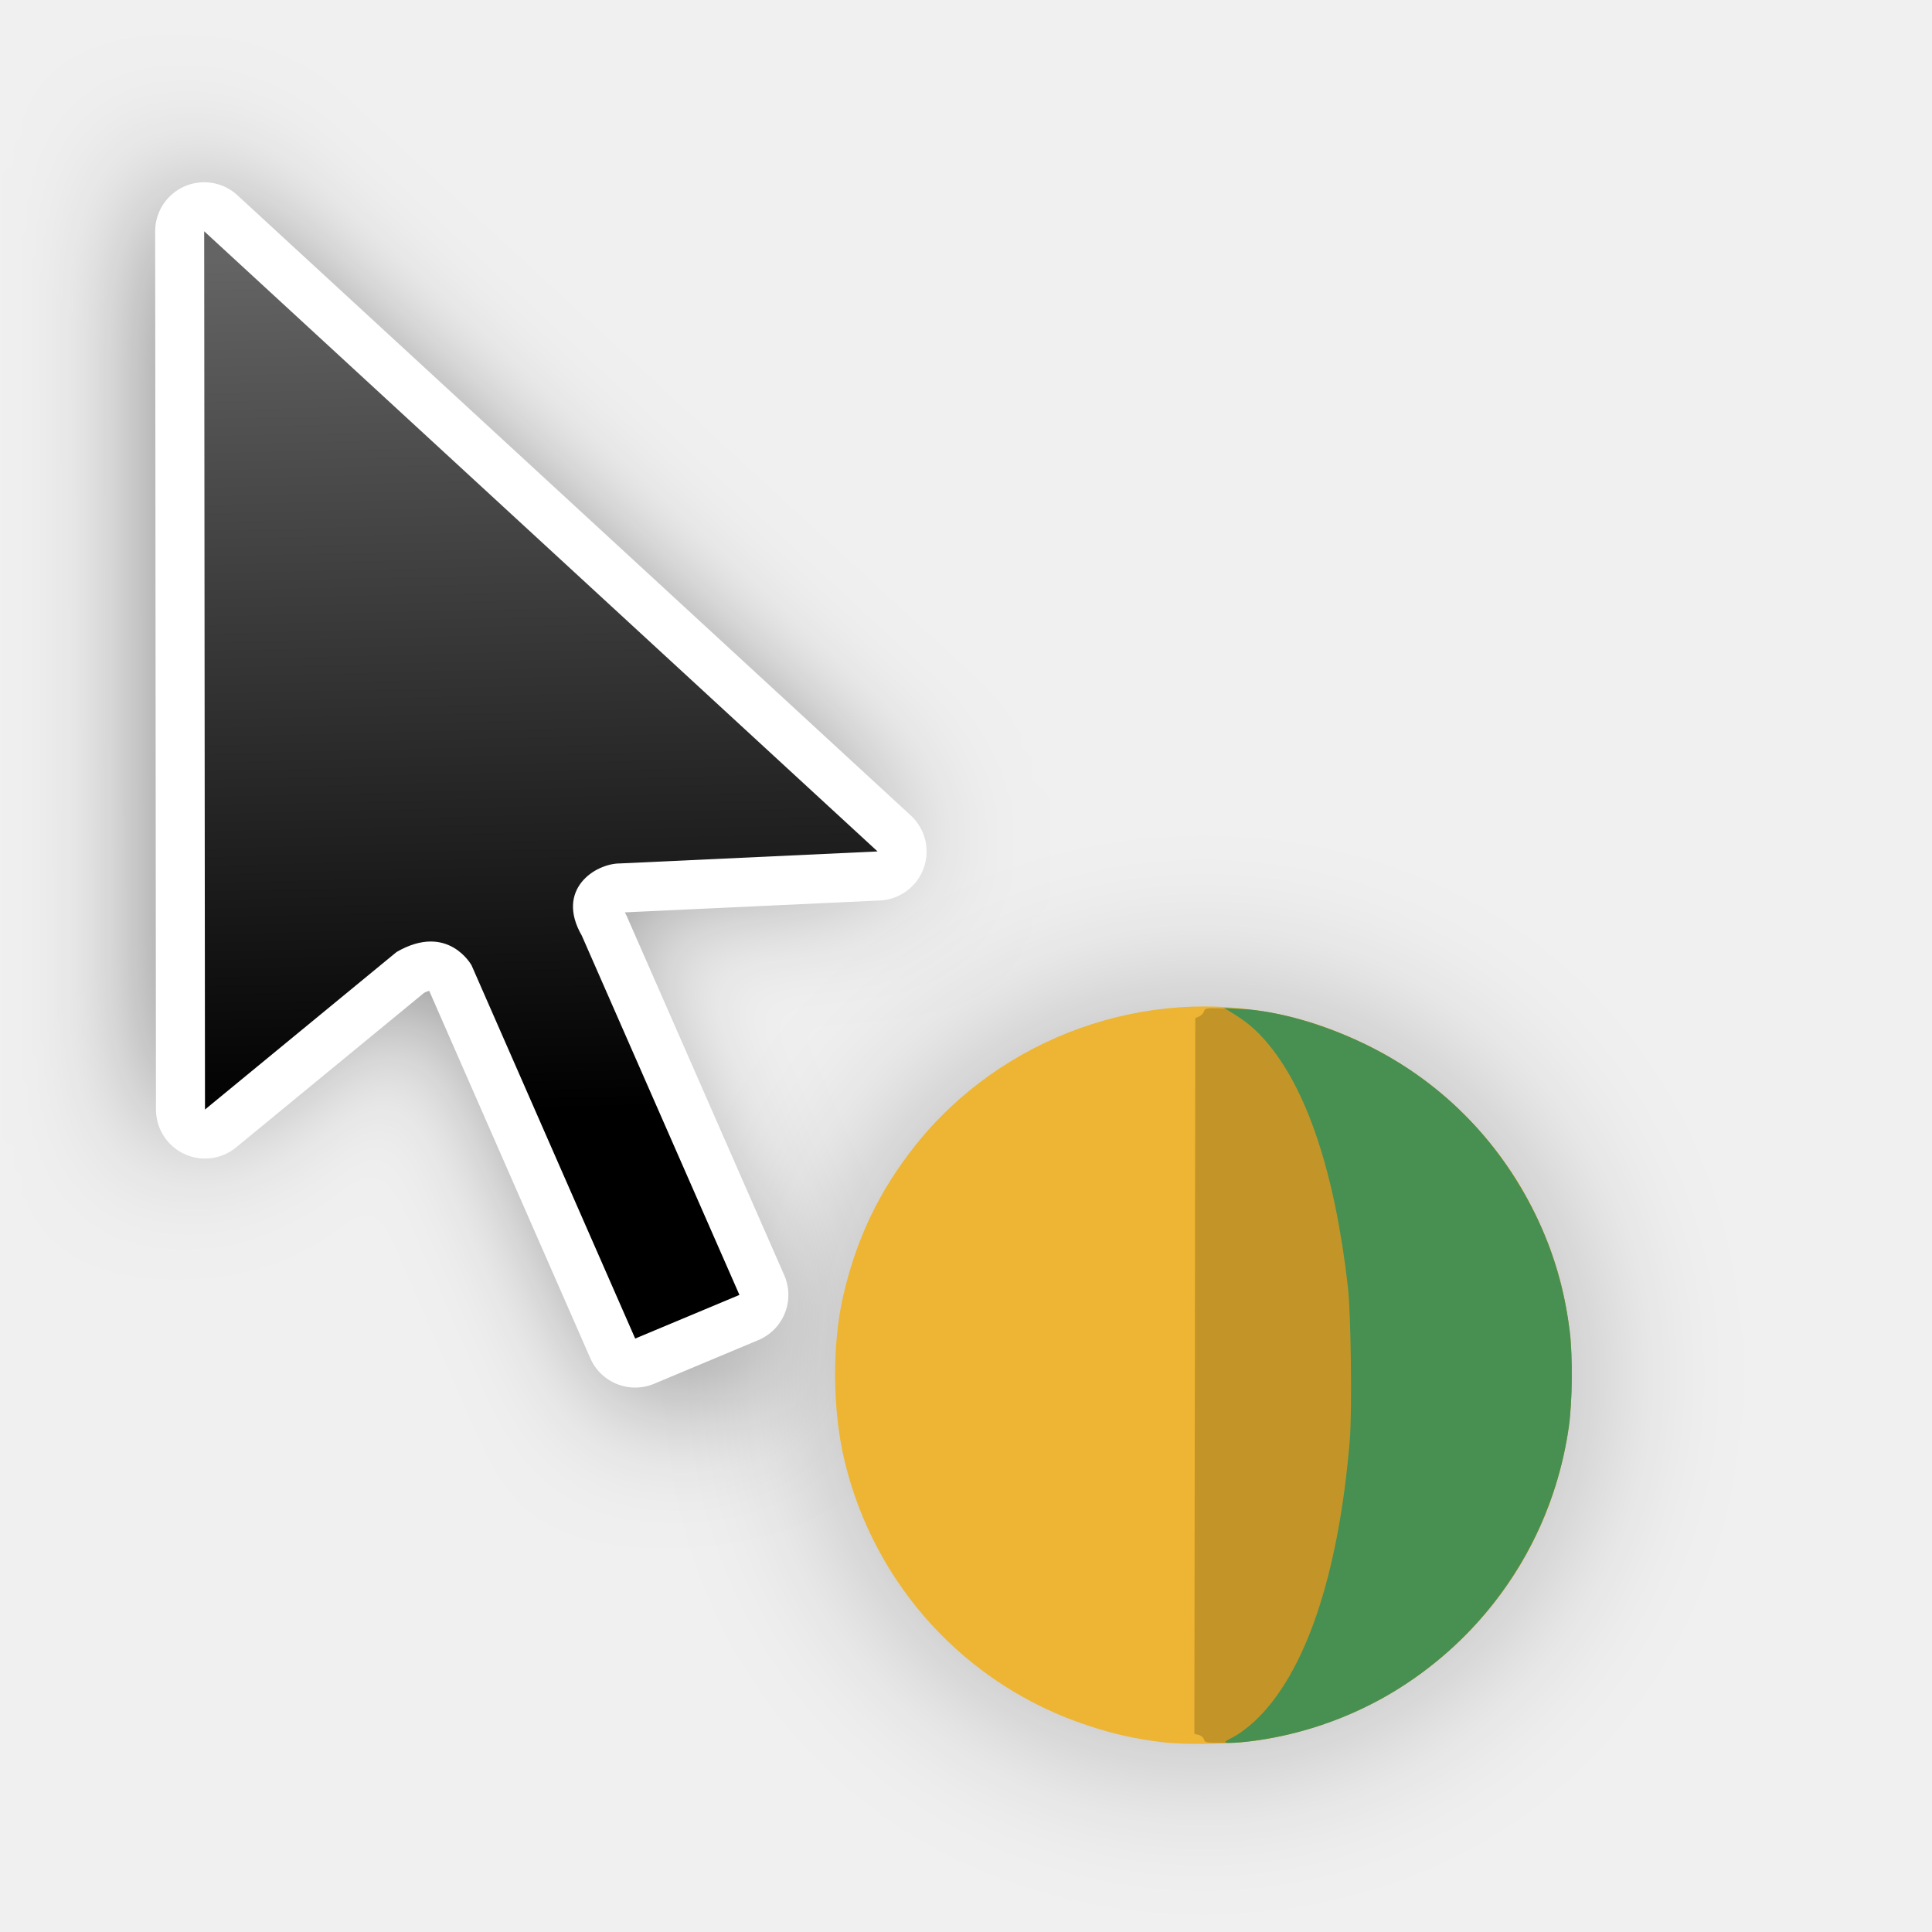
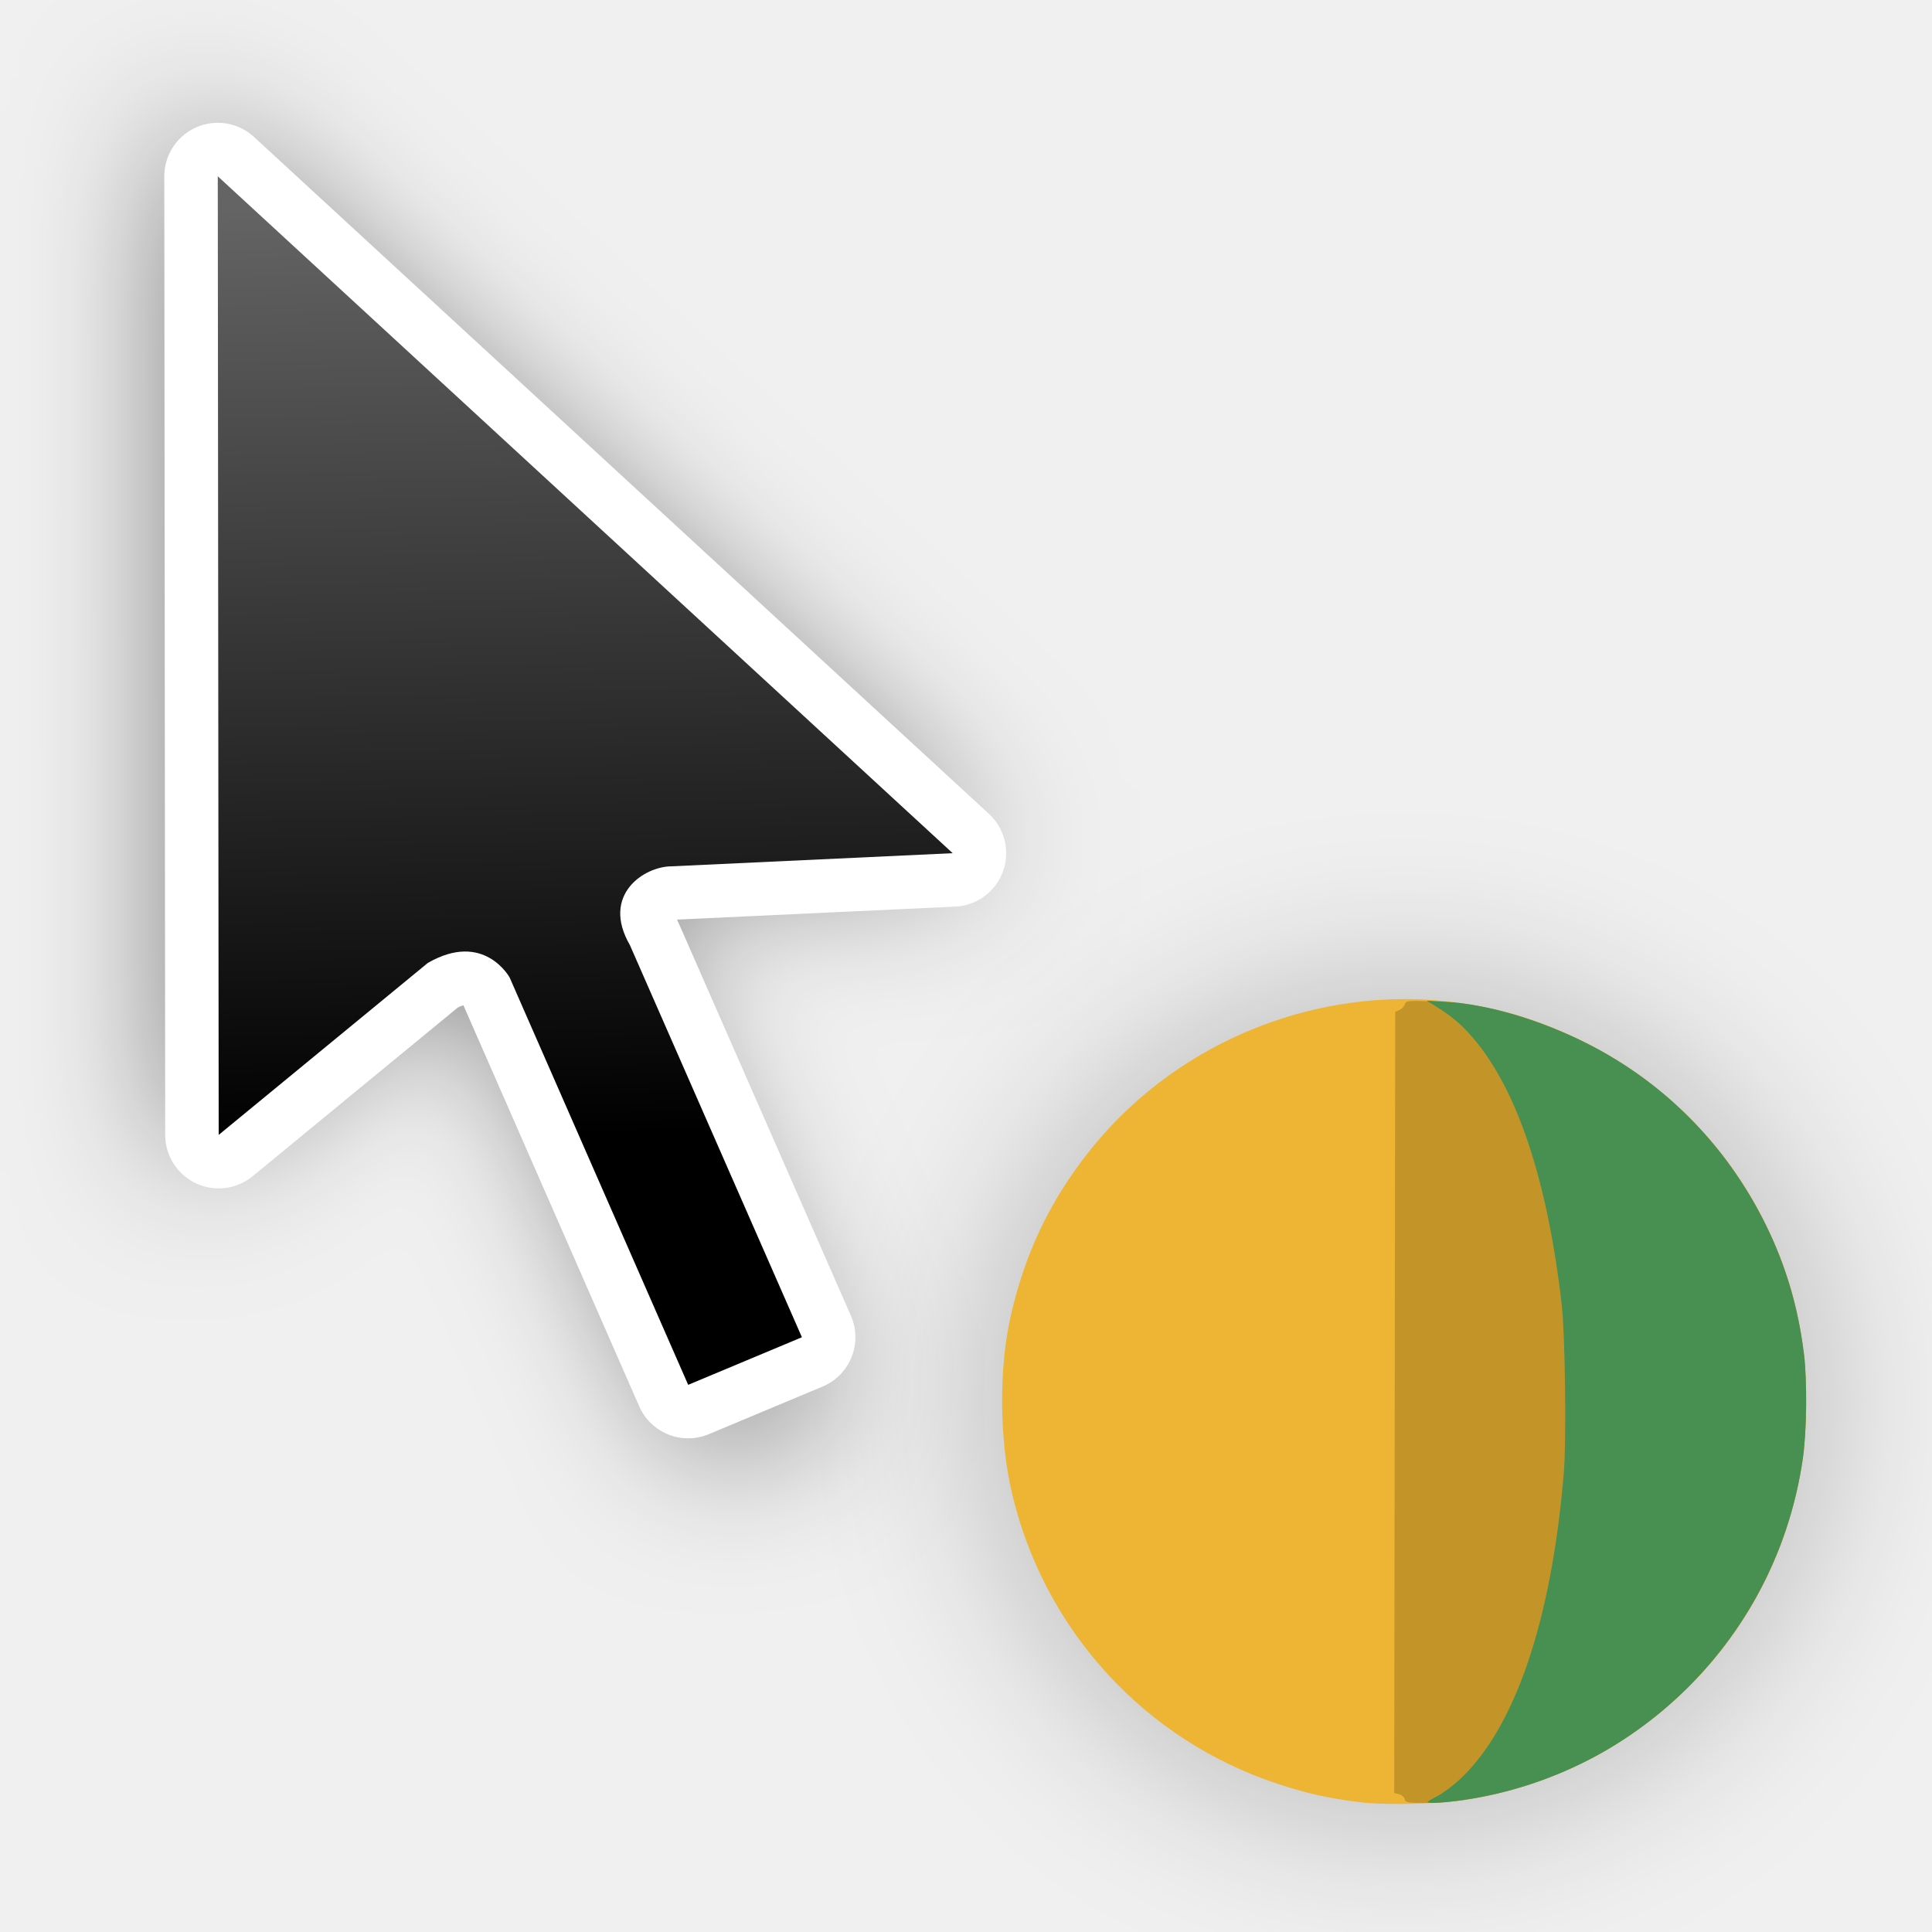
- <svg xmlns="http://www.w3.org/2000/svg" xmlns:xlink="http://www.w3.org/1999/xlink" width="32px" height="32px" viewBox="0 0 24 24" version="1.1" id="svg2">
-   <defs id="defs11">
-     <linearGradient xlink:href="#linearGradient8199" id="linearGradient9085" gradientUnits="userSpaceOnUse" gradientTransform="matrix(0.75,0,0,0.75,-46.93165,-556.8849)" x1="42.288" y1="760.581" x2="41.944" y2="746.356" />
+ <svg xmlns="http://www.w3.org/2000/svg" xmlns:xlink="http://www.w3.org/1999/xlink" width="100mm" height="100mm" viewBox="0 0 100 100" version="1.1" id="svg8">
+   <defs id="defs2">
+     <clipPath id="clip1">
+       <path id="path4225" d="m 17,10 14,0 0,20 -14,0 m 0,-20" />
+     </clipPath>
+     <clipPath id="clip2">
+       <path id="path4228" d="m 41.895,19.992 c 0,10.582 -8.02,19.16 -17.895,19.16 -9.875,0 -17.891,-8.574 -17.891,-19.16 0,-10.586 8.02,-19.16 17.891,-19.16 9.879,0 17.895,8.574 17.895,19.16 m 0,0" />
+     </clipPath>
+     <clipPath id="clip1-3">
+       <path d="m 17,10 14,0 0,20 -14,0 m 0,-20" id="path4225-2" />
+     </clipPath>
+     <clipPath id="clip2-0">
+       <path d="m 41.895,19.992 c 0,10.582 -8.02,19.16 -17.895,19.16 -9.875,0 -17.891,-8.574 -17.891,-19.16 0,-10.586 8.02,-19.16 17.891,-19.16 9.879,0 17.895,8.574 17.895,19.16 m 0,0" id="path4228-6" />
+     </clipPath>
+     <linearGradient xlink:href="#linearGradient8199" id="linearGradient5665" gradientUnits="userSpaceOnUse" gradientTransform="matrix(3.410758,0,0,3.410758,-116.022,-2338.274)" x1="42.288" y1="760.581" x2="41.944" y2="746.356" />
    <linearGradient id="linearGradient8199">
      <stop style="stop-color:#000001;stop-opacity:1" offset="0" id="stop8195" />
      <stop style="stop-color:#646464;stop-opacity:1" offset="1" id="stop8197" />
    </linearGradient>
    <filter style="color-interpolation-filters:sRGB" id="filter3764" x="-0.214" width="1.428" y="-0.13" height="1.261">
      <feGaussianBlur stdDeviation="1.082" id="feGaussianBlur3766" />
    </filter>
-     <filter style="color-interpolation-filters:sRGB" height="1.444" y="-0.222" width="1.444" x="-0.222" id="filter7558">
-       <feGaussianBlur id="feGaussianBlur7560" stdDeviation="1.202" />
+     <filter id="filter7558-9" x="-0.222" width="1.444" y="-0.222" height="1.444" style="color-interpolation-filters:sRGB">
+       <feGaussianBlur stdDeviation="1.202" id="feGaussianBlur7560-5" />
    </filter>
  </defs>
-   <g id="layer1" />
-   <g id="layer2">
-     <g id="g71" transform="translate(21.47747,0.2639113)">
-       <path transform="matrix(0.75,0,0,0.75,-21.47746,-0.2639186)" style="color:#000000;font-style:normal;font-variant:normal;font-weight:normal;font-stretch:normal;font-size:medium;line-height:normal;font-family:Sans;-inkscape-font-specification:Sans;text-indent:0;text-align:start;text-decoration:none;text-decoration-line:none;letter-spacing:normal;word-spacing:normal;text-transform:none;writing-mode:lr-tb;direction:ltr;baseline-shift:baseline;text-anchor:start;display:inline;overflow:visible;visibility:visible;opacity:0.2;fill:#000000;fill-opacity:1;fill-rule:nonzero;stroke:none;stroke-width:2;marker:none;filter:url(#filter7558);enable-background:accumulate" d="m 19.933,16.278 c -3.59,0 -6.5,2.91 -6.5,6.5 0,3.59 2.91,6.5 6.5,6.5 3.59,0 6.5,-2.91 6.5,-6.5 0,-3.59 -2.91,-6.5 -6.5,-6.5 z" id="path9067" />
-       <path transform="matrix(0.7759386,0,0,0.7759386,-276.8771,-501.8127)" style="display:inline;opacity:0.5;fill:#000000;fill-opacity:1;stroke:none;stroke-width:0.765;stroke-linecap:round;stroke-linejoin:round;stroke-miterlimit:4;stroke-dasharray:none;stroke-opacity:1;filter:url(#filter3764)" d="m 331.746,648.974 0.015,15.815 3.45,-2.836 c 0.93,-0.537 1.351,0.241 1.351,0.241 l 2.945,6.719 1.876,-0.785 -2.838,-6.469 c -0.482,-0.835 0.242,-1.3 0.687,-1.3 l 4.639,-0.217 z" id="path9079" />
-       <path id="path9081" d="m -18.941,2.609 0.01,10.91 2.38,-1.957 c 0.641,-0.37 0.932,0.167 0.932,0.167 l 2.032,4.635 1.294,-0.542 L -14.25,11.36 c -0.332,-0.576 0.167,-0.897 0.474,-0.897 l 3.2,-0.149 z" style="display:inline;fill:#ffffff;fill-opacity:1;stroke:#ffffff;stroke-width:1.218;stroke-linecap:round;stroke-linejoin:round;stroke-miterlimit:4;stroke-dasharray:none;stroke-opacity:1" />
-       <path id="path9083" d="m -18.941,2.609 0.01,10.91 2.38,-1.957 c 0.641,-0.37 0.932,0.167 0.932,0.167 l 2.032,4.635 1.295,-0.542 -1.958,-4.463 c -0.332,-0.576 0.167,-0.897 0.474,-0.897 l 3.2,-0.149 z" style="display:inline;fill:url(#linearGradient9085);fill-opacity:1;stroke:none;stroke-width:0.528;stroke-linecap:round;stroke-linejoin:round;stroke-miterlimit:4;stroke-dasharray:none;stroke-opacity:1" />
-       <g id="g8266" transform="matrix(0.06356789,0,0,0.06356789,-17.15317,-4.638732)" style="display:inline">
-         <path style="fill:#edb533;stroke-width:0.353" d="m 159.026,409.272 c -5.597,-0.716 -9.22,-1.529 -14.425,-3.235 -23.857,-7.821 -41.887,-27.509 -47.658,-52.044 -2.291,-9.739 -2.372,-22.414 -0.203,-31.885 2.559,-11.173 6.996,-20.466 14.002,-29.324 16.88,-21.34 45.2,-31.492 71.567,-25.655 18.513,4.098 34.578,15.049 44.971,30.655 6.083,9.134 10.091,20.081 11.473,31.34 0.573,4.669 0.473,13.896 -0.201,18.581 -4.543,31.566 -28.977,56.28 -60.483,61.178 -5.083,0.79 -14.419,0.981 -19.043,0.389 z" id="path8260" />
-         <path style="fill:#c39528;stroke-width:0.353" d="m 167.25,408.745 c -0.097,-0.372 -0.559,-0.772 -1.026,-0.889 l -0.849,-0.213 0.089,-69.931 0.089,-69.931 0.772,-0.339 c 0.425,-0.186 0.852,-0.645 0.95,-1.019 0.168,-0.643 0.459,-0.67 5.402,-0.499 8.518,0.295 16.894,2.528 26.038,6.941 14.469,6.984 25.959,18.419 33.171,33.015 4.994,10.107 7.257,20.117 7.251,32.083 -0.011,24.994 -12.737,47.696 -34.26,61.115 -9.985,6.226 -23.529,10.343 -34.022,10.343 -3.08,0 -3.445,-0.068 -3.604,-0.676 z" id="path8262" />
-         <path style="fill:#479052;stroke-width:0.353" d="m 171.373,409.25 c 0,-0.094 0.787,-0.569 1.75,-1.057 0.962,-0.488 2.783,-1.853 4.046,-3.035 9.88,-9.242 16.406,-28.537 18.579,-54.93 0.465,-5.647 0.232,-24.598 -0.368,-29.884 -2.543,-22.419 -8.037,-38.862 -16.069,-48.092 -2.046,-2.351 -3.738,-3.762 -6.703,-5.589 l -1.411,-0.87 3.445,0.19 c 6.92,0.382 15.963,2.967 24.072,6.881 14.469,6.984 25.959,18.419 33.171,33.015 3.564,7.214 5.851,14.951 6.869,23.244 0.573,4.669 0.473,13.896 -0.201,18.581 -4.545,31.574 -29.227,56.512 -60.534,61.161 -3.682,0.547 -6.645,0.718 -6.645,0.385 z" id="path8264" />
+   <g id="layer1" transform="translate(0,-197)">
+     <g id="g21062" transform="translate(-111.4341,36.91822)">
+       <path id="path9067" d="m 19.933,16.278 c -3.59,0 -6.5,2.91 -6.5,6.5 0,3.59 2.91,6.5 6.5,6.5 3.59,0 6.5,-2.91 6.5,-6.5 0,-3.59 -2.91,-6.5 -6.5,-6.5 z" style="color:#000000;font-style:normal;font-variant:normal;font-weight:normal;font-stretch:normal;font-size:medium;line-height:normal;font-family:Sans;-inkscape-font-specification:Sans;text-indent:0;text-align:start;text-decoration:none;text-decoration-line:none;letter-spacing:normal;word-spacing:normal;text-transform:none;writing-mode:lr-tb;direction:ltr;baseline-shift:baseline;text-anchor:start;display:inline;overflow:visible;visibility:visible;opacity:0.2;fill:#000000;fill-opacity:1;fill-rule:nonzero;stroke:none;stroke-width:2;marker:none;filter:url(#filter7558-9);enable-background:accumulate" transform="matrix(3.410757,0,0,3.410757,116.1254,154.9371)" />
+       <g style="display:inline" transform="matrix(0.2890861,0,0,0.2890861,135.7909,135.0419)" id="g8266">
+         <path id="path8260" d="m 159.026,409.272 c -5.597,-0.716 -9.22,-1.529 -14.425,-3.235 -23.857,-7.821 -41.887,-27.509 -47.658,-52.044 -2.291,-9.739 -2.372,-22.414 -0.203,-31.885 2.559,-11.173 6.996,-20.466 14.002,-29.324 16.88,-21.34 45.2,-31.492 71.567,-25.655 18.513,4.098 34.578,15.049 44.971,30.655 6.083,9.134 10.091,20.081 11.473,31.34 0.573,4.669 0.473,13.896 -0.201,18.581 -4.543,31.566 -28.977,56.28 -60.483,61.178 -5.083,0.79 -14.419,0.981 -19.043,0.389 z" style="fill:#edb533;stroke-width:0.353" />
+         <path id="path8262" d="m 167.25,408.745 c -0.097,-0.372 -0.559,-0.772 -1.026,-0.889 l -0.849,-0.213 0.089,-69.931 0.089,-69.931 0.772,-0.339 c 0.425,-0.186 0.852,-0.645 0.95,-1.019 0.168,-0.643 0.459,-0.67 5.402,-0.499 8.518,0.295 16.894,2.528 26.038,6.941 14.469,6.984 25.959,18.419 33.171,33.015 4.994,10.107 7.257,20.117 7.251,32.083 -0.011,24.994 -12.737,47.696 -34.26,61.115 -9.985,6.226 -23.529,10.343 -34.022,10.343 -3.08,0 -3.445,-0.068 -3.604,-0.676 z" style="fill:#c39528;stroke-width:0.353" />
+         <path id="path8264" d="m 171.373,409.25 c 0,-0.094 0.787,-0.569 1.75,-1.057 0.962,-0.488 2.783,-1.853 4.046,-3.035 9.88,-9.242 16.406,-28.537 18.579,-54.93 0.465,-5.647 0.232,-24.598 -0.368,-29.884 -2.543,-22.419 -8.037,-38.862 -16.069,-48.092 -2.046,-2.351 -3.738,-3.762 -6.703,-5.589 l -1.411,-0.87 3.445,0.19 c 6.92,0.382 15.963,2.967 24.072,6.881 14.469,6.984 25.959,18.419 33.171,33.015 3.564,7.214 5.851,14.951 6.869,23.244 0.573,4.669 0.473,13.896 -0.201,18.581 -4.545,31.574 -29.227,56.512 -60.534,61.161 -3.682,0.547 -6.645,0.718 -6.645,0.385 z" style="fill:#479052;stroke-width:0.353" />
      </g>
    </g>
+     <path transform="matrix(3.528718,0,0,3.528718,-1161.74,-2087.823)" style="display:inline;opacity:0.5;fill:#000000;fill-opacity:1;stroke:none;stroke-width:0.765;stroke-linecap:round;stroke-linejoin:round;stroke-miterlimit:4;stroke-dasharray:none;stroke-opacity:1;filter:url(#filter3764)" d="m 331.746,648.974 0.015,15.815 3.45,-2.836 c 0.93,-0.537 1.351,0.241 1.351,0.241 l 2.945,6.719 1.876,-0.785 -2.838,-6.469 c -0.482,-0.835 0.242,-1.3 0.687,-1.3 l 4.639,-0.217 z" id="path5659" />
+     <path id="path5661" d="m 11.272,206.125 0.047,49.617 10.823,-8.899 c 2.917,-1.684 4.239,0.757 4.239,0.757 l 9.239,21.079 5.887,-2.464 -8.904,-20.297 c -1.512,-2.618 0.759,-4.077 2.154,-4.077 l 14.554,-0.68 z" style="display:inline;fill:#ffffff;fill-opacity:1;stroke:#ffffff;stroke-width:5.537;stroke-linecap:round;stroke-linejoin:round;stroke-miterlimit:4;stroke-dasharray:none;stroke-opacity:1" />
+     <path id="path5663" d="m 11.272,206.125 0.047,49.617 10.823,-8.899 c 2.917,-1.684 4.239,0.757 4.239,0.757 l 9.239,21.079 5.887,-2.464 -8.904,-20.297 c -1.512,-2.618 0.758,-4.077 2.154,-4.077 l 14.554,-0.68 z" style="display:inline;fill:url(#linearGradient5665);fill-opacity:1;stroke:none;stroke-width:2.4;stroke-linecap:round;stroke-linejoin:round;stroke-miterlimit:4;stroke-dasharray:none;stroke-opacity:1" />
  </g>
+   <style id="style3" type="text/css">
+ 	.st0{fill:#4B4B4B;}
+ </style>
+   <style type="text/css" id="style3-7">
+ 	.st0{fill:#4B4B4B;}
+ </style>
+   <style type="text/css" id="style3-3">
+ 	.st0{fill:#4B4B4B;}
+ </style>
+   <style id="style3-7-7" type="text/css">
+ 	.st0{fill:#4B4B4B;}
+ </style>
</svg>
